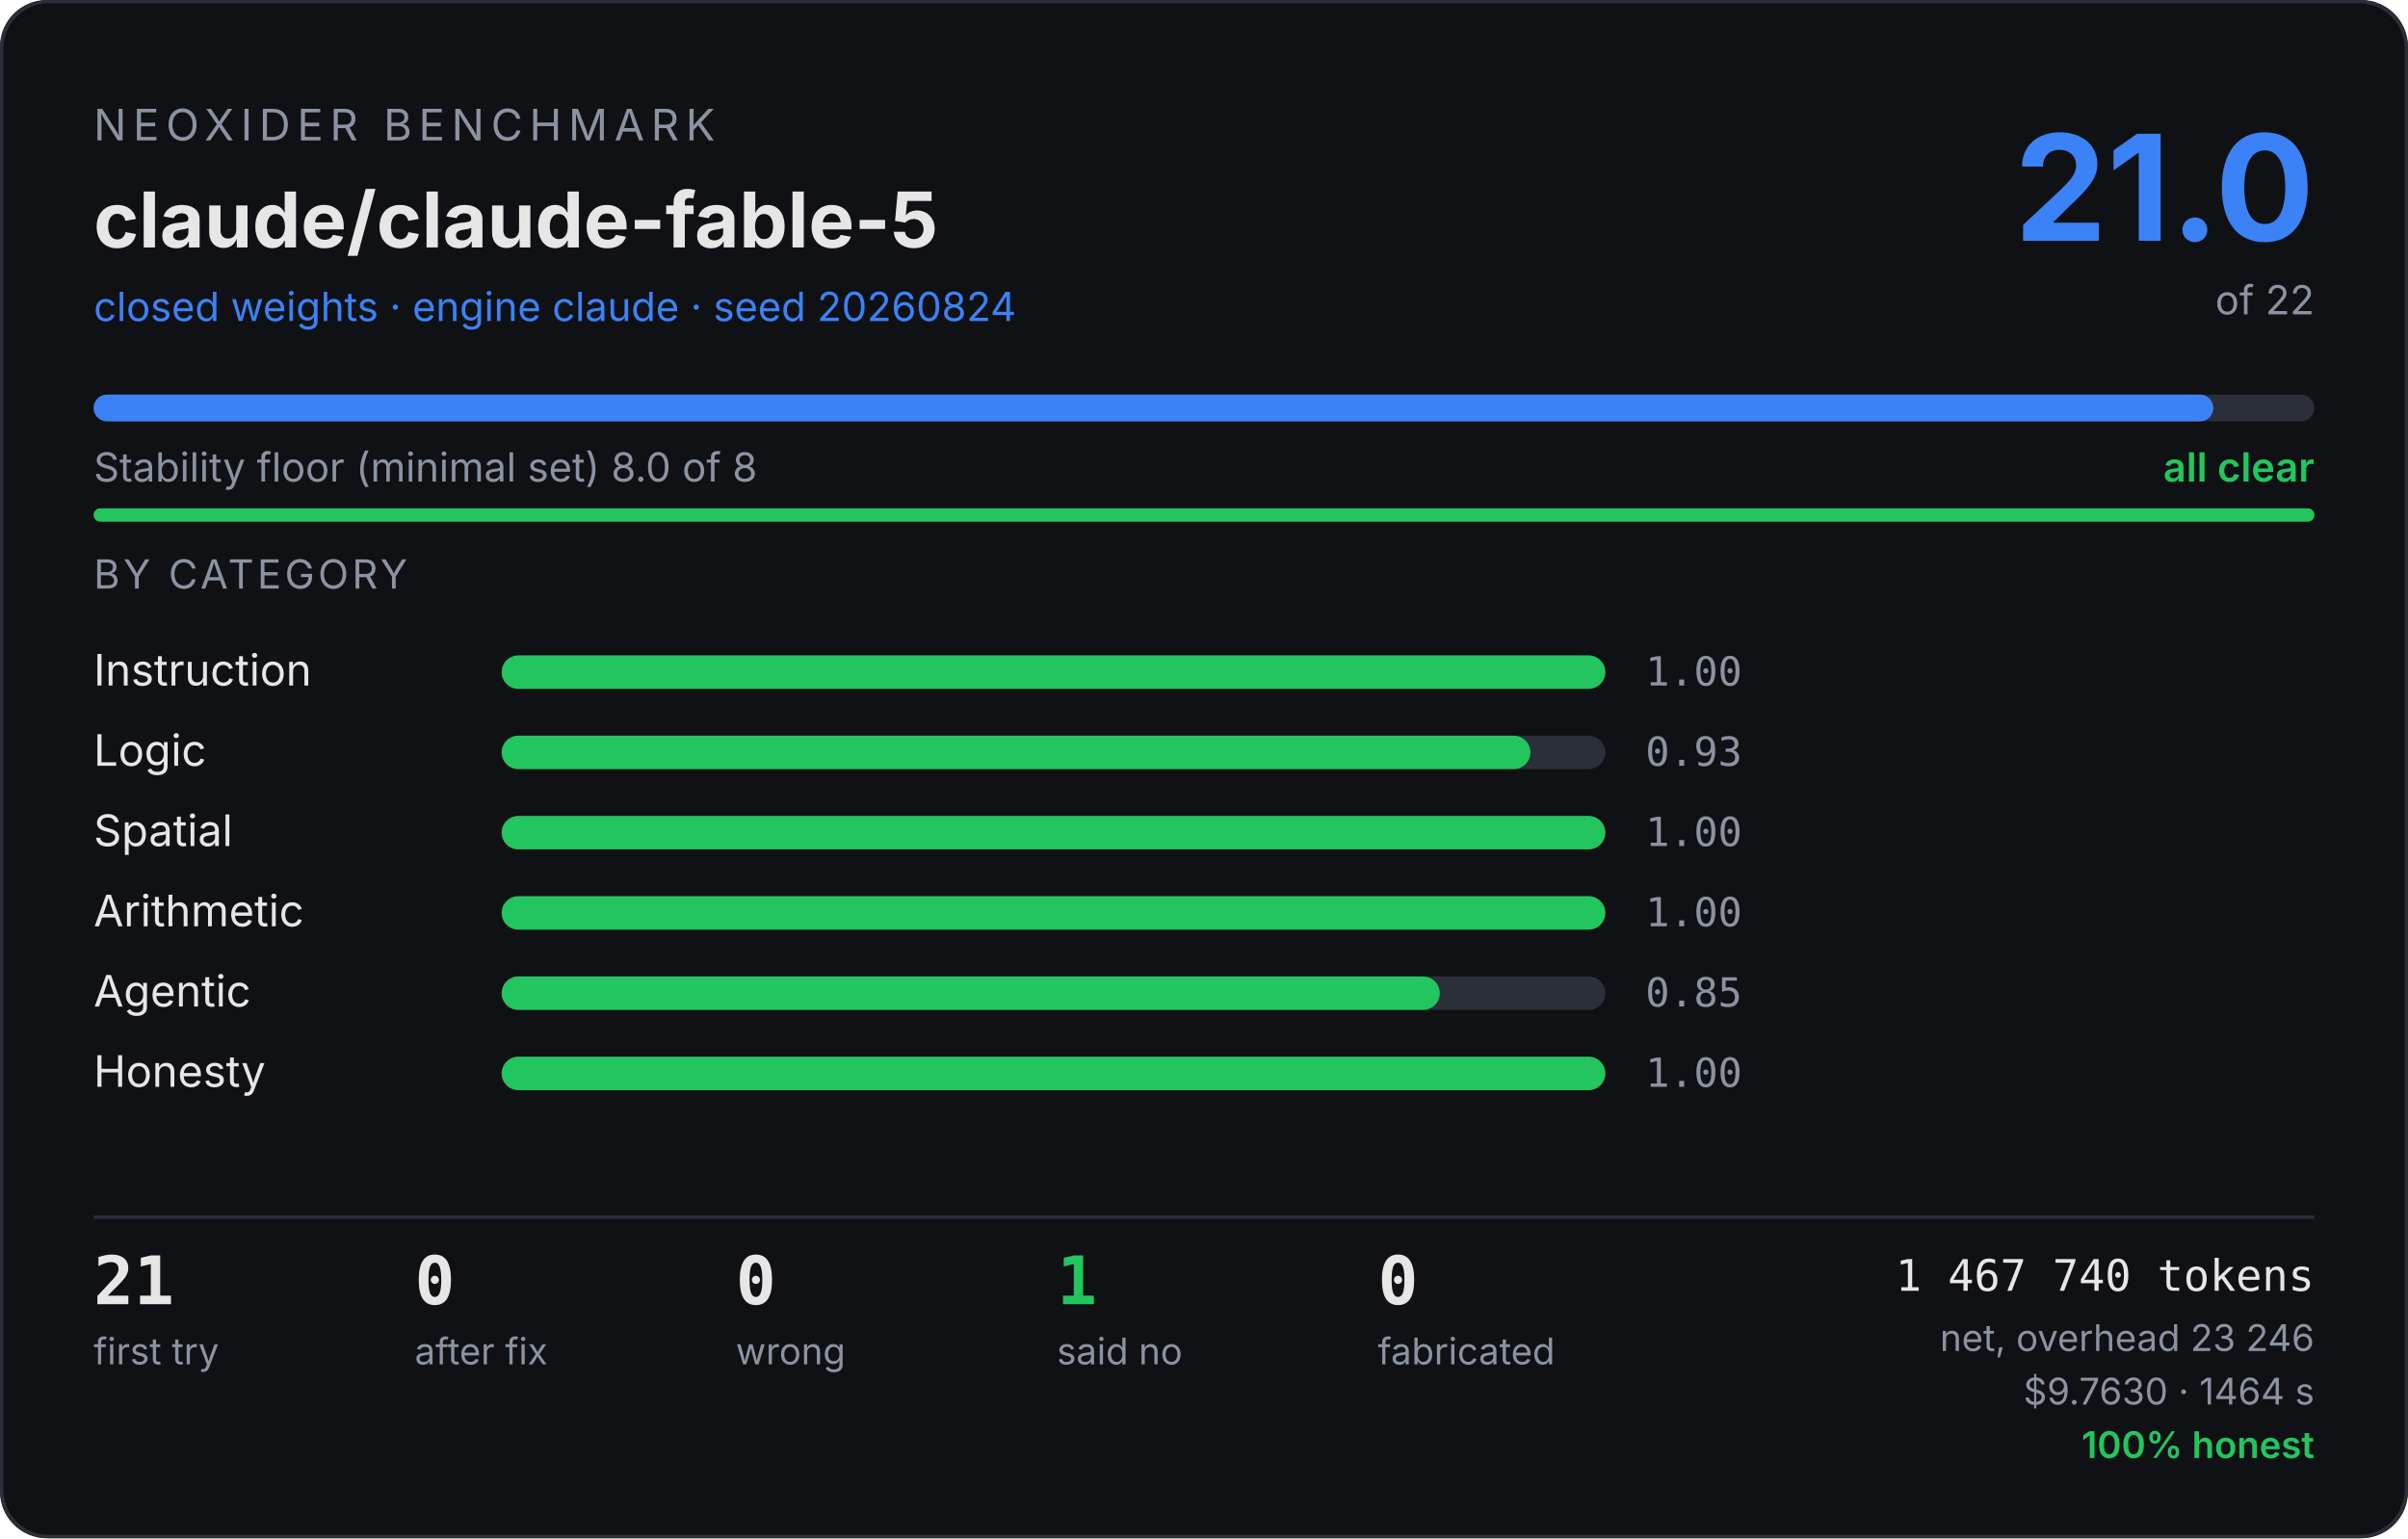
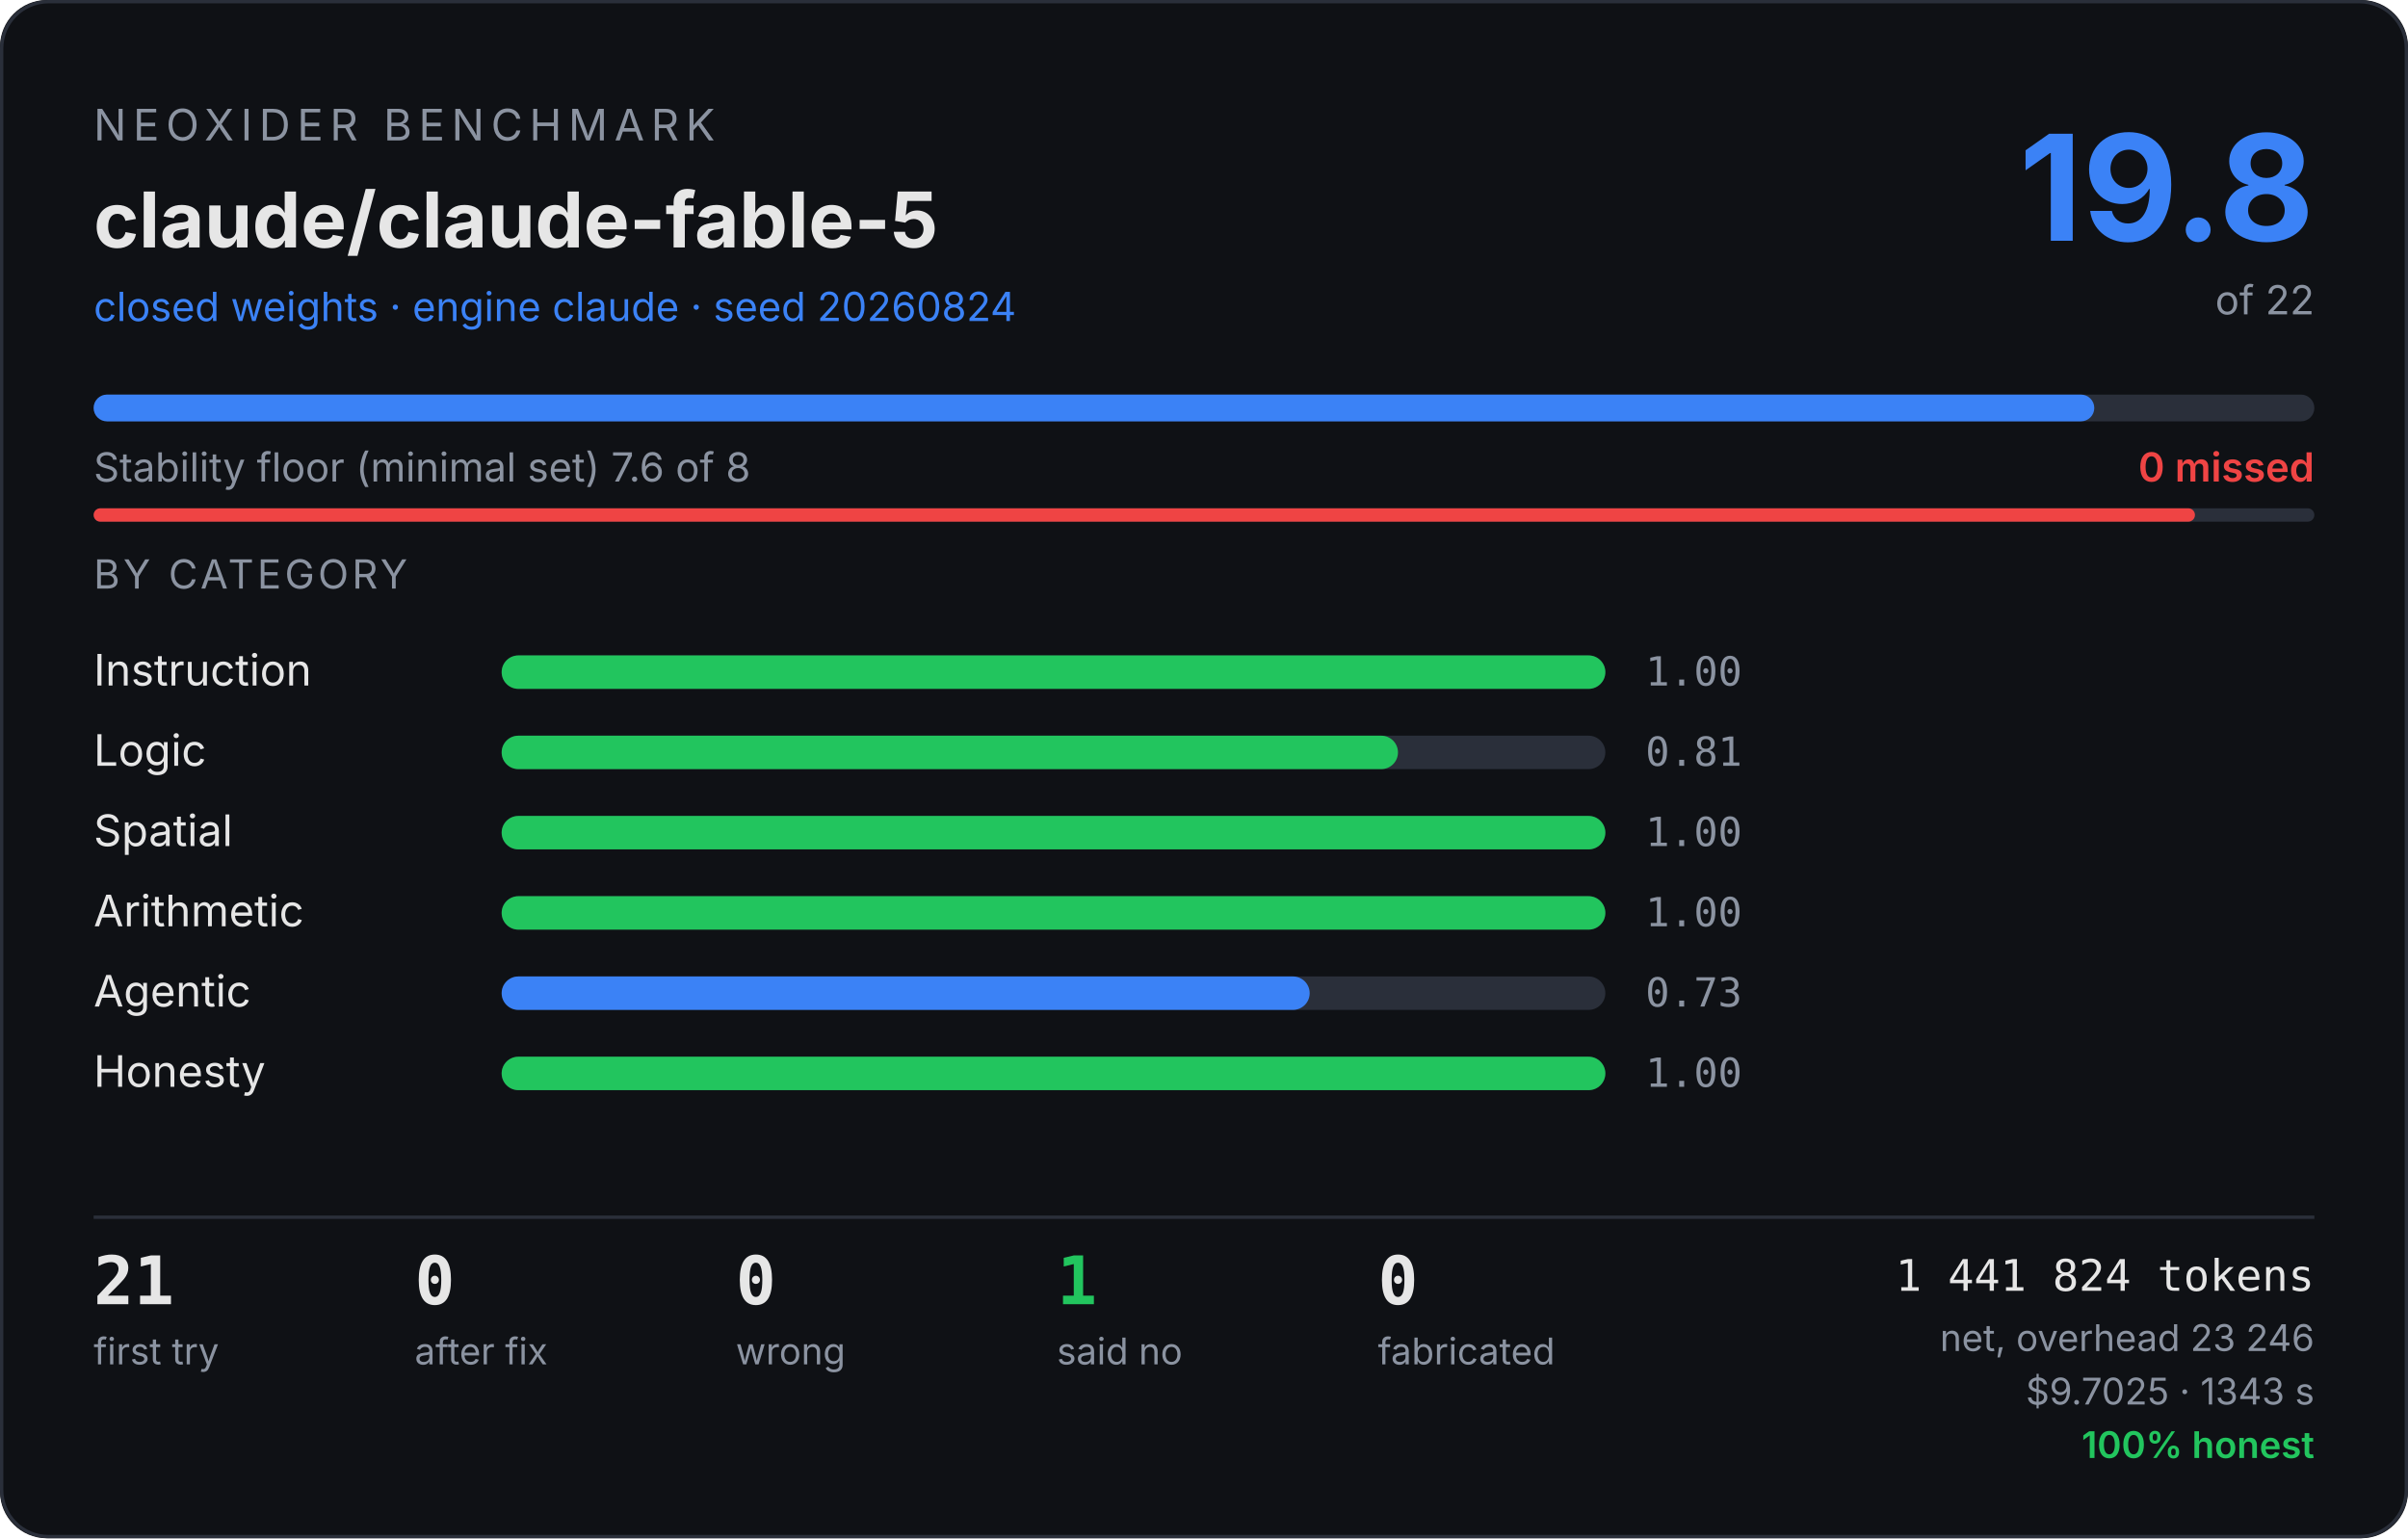
<svg xmlns="http://www.w3.org/2000/svg" width="720" height="460" viewBox="0 0 720 460" font-family="system-ui,-apple-system,Segoe UI,sans-serif">
  <rect width="720" height="460" rx="14" fill="#0f1115" />
  <rect x="0.5" y="0.5" width="719" height="459" rx="14" fill="none" stroke="#2a2f3a" />
  <text x="28" y="42" fill="#8b93a1" font-size="13" letter-spacing="2">NEOXIDER BENCHMARK</text>
  <text x="28" y="74" fill="#e6e6e6" font-size="23" font-weight="700">claude/claude-fable-5</text>
  <text x="28" y="96" fill="#3b82f6" font-size="12">closed weights · engine claude · seed 20260824</text>
-   <text x="692" y="72" text-anchor="end" fill="#3b82f6" font-size="44" font-weight="700">21.0</text>
+   <text x="692" y="72" text-anchor="end" fill="#3b82f6" font-size="44" font-weight="700">19.8</text>
  <text x="692" y="94" text-anchor="end" fill="#8b93a1" font-size="12">of 22</text>
  <rect x="28" y="118" width="664" height="8" rx="4" fill="#2a2f3a" />
-   <rect x="28" y="118" width="633.8" height="8" rx="4" fill="#3b82f6" />
-   <text x="28" y="144" fill="#8b93a1" font-size="12">Stability floor (minimal set) 8.0 of 8</text>
-   <text x="692" y="144" text-anchor="end" fill="#22c55e" font-size="12" font-weight="600">all clear</text>
+   <rect x="28" y="118" width="598.2" height="8" rx="4" fill="#3b82f6" />
+   <text x="28" y="144" fill="#8b93a1" font-size="12">Stability floor (minimal set) 7.6 of 8</text>
+   <text x="692" y="144" text-anchor="end" fill="#ef4444" font-size="12" font-weight="600">0 missed</text>
  <rect x="28" y="152" width="664" height="4" rx="2" fill="#2a2f3a" />
-   <rect x="28" y="152" width="664.0" height="4" rx="2" fill="#22c55e" />
+   <rect x="28" y="152" width="628.3" height="4" rx="2" fill="#ef4444" />
  <text x="28" y="176" fill="#8b93a1" font-size="12" letter-spacing="1">BY CATEGORY</text>
  <text x="28" y="205" fill="#e6e6e6" font-size="13">Instruction</text>
  <rect x="150" y="196" width="330" height="10" rx="5" fill="#2a2f3a" />
  <rect x="150" y="196" width="330.0" height="10" rx="5" fill="#22c55e" />
  <text x="492" y="205" fill="#8b93a1" font-size="12" font-family="ui-monospace,Consolas,monospace">1.00</text>
  <text x="28" y="229" fill="#e6e6e6" font-size="13">Logic</text>
  <rect x="150" y="220" width="330" height="10" rx="5" fill="#2a2f3a" />
-   <rect x="150" y="220" width="307.6" height="10" rx="5" fill="#22c55e" />
-   <text x="492" y="229" fill="#8b93a1" font-size="12" font-family="ui-monospace,Consolas,monospace">0.93</text>
+   <rect x="150" y="220" width="268.0" height="10" rx="5" fill="#22c55e" />
+   <text x="492" y="229" fill="#8b93a1" font-size="12" font-family="ui-monospace,Consolas,monospace">0.81</text>
  <text x="28" y="253" fill="#e6e6e6" font-size="13">Spatial</text>
  <rect x="150" y="244" width="330" height="10" rx="5" fill="#2a2f3a" />
  <rect x="150" y="244" width="330.0" height="10" rx="5" fill="#22c55e" />
  <text x="492" y="253" fill="#8b93a1" font-size="12" font-family="ui-monospace,Consolas,monospace">1.00</text>
  <text x="28" y="277" fill="#e6e6e6" font-size="13">Arithmetic</text>
  <rect x="150" y="268" width="330" height="10" rx="5" fill="#2a2f3a" />
  <rect x="150" y="268" width="330.0" height="10" rx="5" fill="#22c55e" />
  <text x="492" y="277" fill="#8b93a1" font-size="12" font-family="ui-monospace,Consolas,monospace">1.00</text>
  <text x="28" y="301" fill="#e6e6e6" font-size="13">Agentic</text>
  <rect x="150" y="292" width="330" height="10" rx="5" fill="#2a2f3a" />
-   <rect x="150" y="292" width="280.5" height="10" rx="5" fill="#22c55e" />
-   <text x="492" y="301" fill="#8b93a1" font-size="12" font-family="ui-monospace,Consolas,monospace">0.85</text>
+   <rect x="150" y="292" width="241.6" height="10" rx="5" fill="#3b82f6" />
+   <text x="492" y="301" fill="#8b93a1" font-size="12" font-family="ui-monospace,Consolas,monospace">0.73</text>
  <text x="28" y="325" fill="#e6e6e6" font-size="13">Honesty</text>
  <rect x="150" y="316" width="330" height="10" rx="5" fill="#2a2f3a" />
  <rect x="150" y="316" width="330.0" height="10" rx="5" fill="#22c55e" />
  <text x="492" y="325" fill="#8b93a1" font-size="12" font-family="ui-monospace,Consolas,monospace">1.00</text>
  <line x1="28" y1="364" x2="692" y2="364" stroke="#2a2f3a" />
  <text x="28" y="390" fill="#e6e6e6" font-size="20" font-weight="700" font-family="ui-monospace,Consolas,monospace">21</text>
  <text x="28" y="408" fill="#8b93a1" font-size="11">first try</text>
  <text x="124" y="390" fill="#e6e6e6" font-size="20" font-weight="700" font-family="ui-monospace,Consolas,monospace">0</text>
  <text x="124" y="408" fill="#8b93a1" font-size="11">after fix</text>
  <text x="220" y="390" fill="#e6e6e6" font-size="20" font-weight="700" font-family="ui-monospace,Consolas,monospace">0</text>
  <text x="220" y="408" fill="#8b93a1" font-size="11">wrong</text>
  <text x="316" y="390" fill="#22c55e" font-size="20" font-weight="700" font-family="ui-monospace,Consolas,monospace">1</text>
  <text x="316" y="408" fill="#8b93a1" font-size="11">said no</text>
  <text x="412" y="390" fill="#e6e6e6" font-size="20" font-weight="700" font-family="ui-monospace,Consolas,monospace">0</text>
  <text x="412" y="408" fill="#8b93a1" font-size="11">fabricated</text>
-   <text x="692" y="386" text-anchor="end" fill="#e6e6e6" font-size="13" font-family="ui-monospace,Consolas,monospace">1 467 740 tokens</text>
+   <text x="692" y="386" text-anchor="end" fill="#e6e6e6" font-size="13" font-family="ui-monospace,Consolas,monospace">1 441 824 tokens</text>
  <text x="692" y="404" text-anchor="end" fill="#8b93a1" font-size="11">net, overhead 23 246</text>
-   <text x="692" y="420" text-anchor="end" fill="#8b93a1" font-size="11">$9.7630 · 1464 s</text>
+   <text x="692" y="420" text-anchor="end" fill="#8b93a1" font-size="11">$9.7025 · 1343 s</text>
  <text x="692" y="436" text-anchor="end" fill="#22c55e" font-size="11" font-weight="600">100% honest</text>
</svg>
